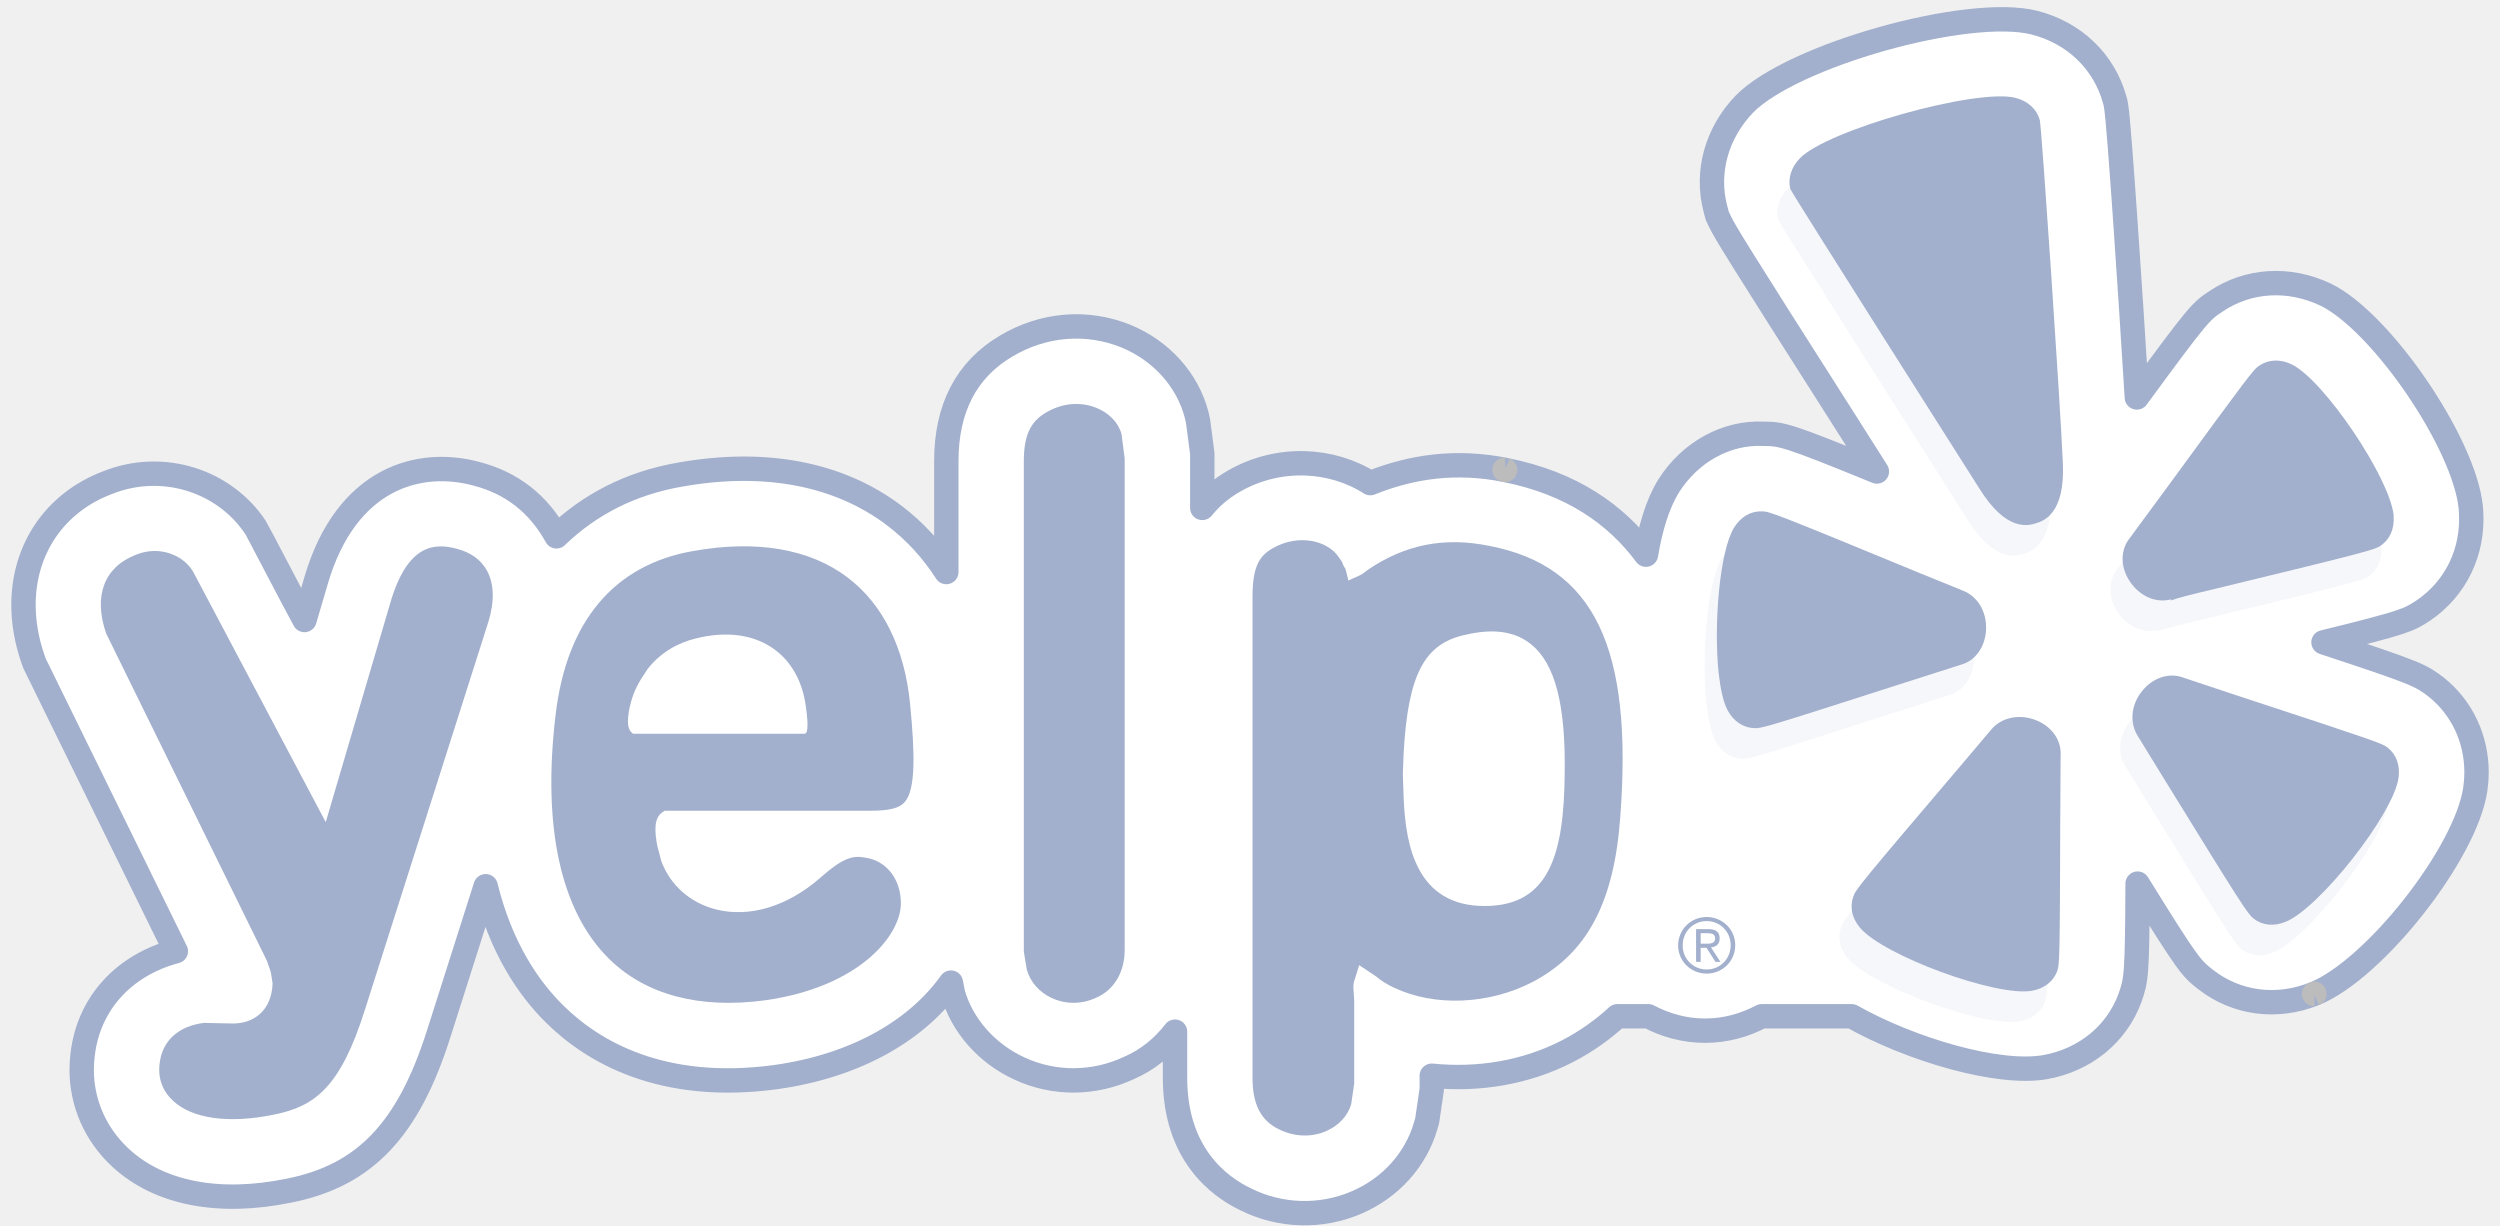
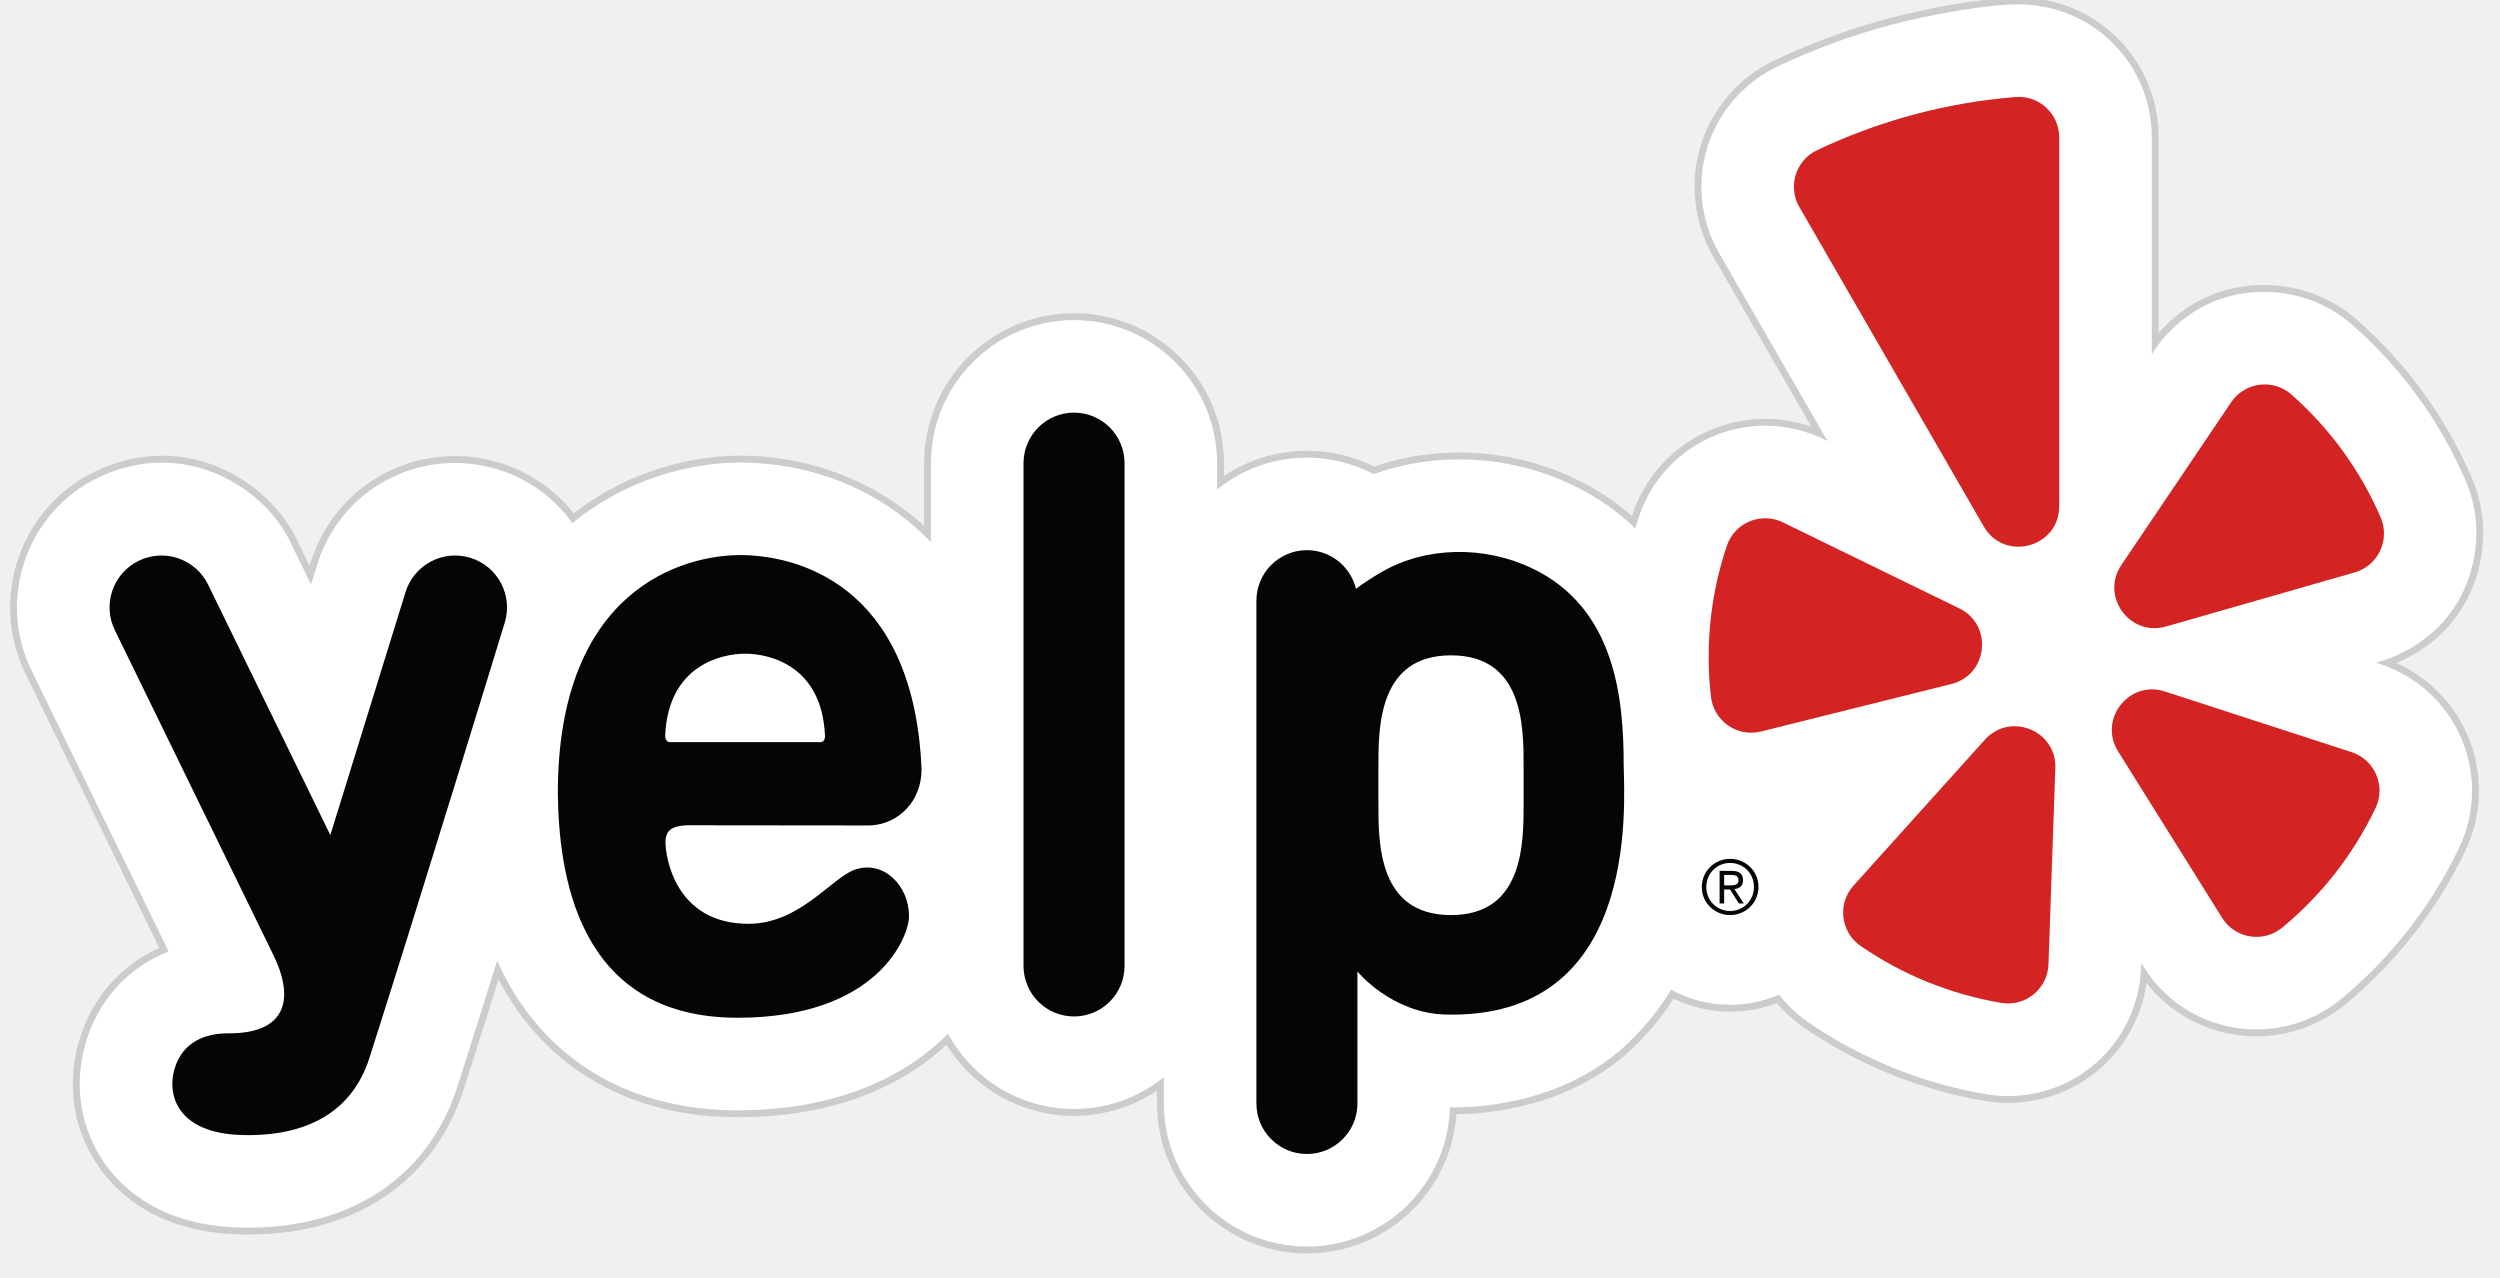
- <svg xmlns="http://www.w3.org/2000/svg" width="202px" height="99px" viewBox="0 0 202 99" version="1.1">
-   <defs />
-   <g id="Page-1" stroke="none" stroke-width="1" fill="none" fill-rule="evenodd">
-     <g id="Yelp_Logo" transform="translate(1, 0)">
-       <g id="g1338" transform="translate(100.0848, 49.85891) scale(-1, 1) rotate(-180) translate(-100.0848, -49.85891) translate(0.415968, 0.521165)">
-         <g id="g1340-Clipped" transform="translate(-0, 0)">
-           <g id="g1340" transform="translate(0, 0.048962)">
-             <g id="g1346" transform="translate(0.352312, 0.606782)" fill="#FFFFFF" fill-rule="nonzero">
-               <path d="M195.076,43.023 C193.807,43.982 193.598,44.129 185.97,46.641 C192.577,48.266 192.86,48.439 194.032,49.208 C196.684,51.006 198.1,53.988 197.894,57.217 L197.868,57.57 C197.33,62.754 190.652,72.534 186.156,74.729 C183.191,76.145 179.893,75.946 177.296,74.201 C176.073,73.392 175.91,73.281 170.889,66.427 C170.4,74.436 169.457,88.558 169.225,89.88 L169.176,90.183 L169.101,90.477 C168.243,93.579 165.809,95.908 162.586,96.717 C157.207,98.058 142.98,94.049 139.163,90.114 C136.922,87.775 136.061,84.627 136.834,81.675 L136.99,81.088 L137.255,80.543 C137.62,79.789 138.582,78.194 146.839,65.239 L149.883,60.444 C142.491,63.468 142.197,63.478 140.667,63.491 C137.754,63.618 134.834,62.059 133.076,59.305 L133.043,59.253 C132.136,57.792 131.575,55.805 131.226,53.723 C128.844,56.934 125.259,59.508 119.824,60.574 C115.971,61.347 112.357,60.881 108.951,59.504 C105.832,61.494 101.546,61.726 97.96,59.68 C96.854,59.051 96.026,58.3 95.376,57.501 L95.376,61.899 L95.034,64.512 L94.93,64.982 C94.209,67.817 92.069,70.208 89.204,71.382 L89.178,71.395 C86.033,72.664 82.507,72.361 79.515,70.57 C76.328,68.688 74.694,65.562 74.694,61.289 L74.694,52.321 C73.558,54.089 72.155,55.622 70.495,56.881 C66.019,60.274 60.016,61.419 53.146,60.186 C49.163,59.494 45.832,57.756 43.193,55.205 C43.15,55.286 43.108,55.387 43.066,55.469 C41.725,57.87 39.549,59.521 36.763,60.251 C32.111,61.527 26.206,59.945 23.769,51.626 C23.769,51.626 23.374,50.282 22.833,48.445 C21.766,50.402 19,55.749 18.885,55.909 C16.393,59.687 11.402,61.325 6.939,59.55 C2.626,57.925 0.13,54.131 0.13,49.672 C0.13,48.266 0.375,46.801 0.887,45.313 L1.015,44.951 C1.015,44.951 9.875,26.904 12.439,21.681 C8.319,20.595 5.383,17.522 4.906,13.307 C4.858,12.906 4.831,12.501 4.831,12.103 C4.831,9.421 5.944,6.861 7.986,4.982 C11.085,2.12 15.9,1.174 21.554,2.333 C27.697,3.54 31.23,7.242 33.706,15.095 L37.474,26.933 C38.701,21.949 40.932,18.693 43.049,16.605 C46.093,13.594 51.668,10.263 60.897,11.509 C67.755,12.468 72.501,15.538 75.065,19.146 L75.232,18.275 C75.963,15.701 77.949,13.415 80.618,12.198 C83.407,10.906 86.637,10.929 89.468,12.256 C90.946,12.899 92.199,13.914 93.174,15.183 L93.174,11.451 C93.174,5.282 96.743,2.659 98.87,1.641 C101.647,0.245 104.971,0.134 107.865,1.39 C110.598,2.574 112.628,4.828 113.424,7.565 L113.547,7.986 L113.919,10.531 C113.919,10.531 113.919,11.513 113.919,11.624 C117.629,11.245 121.501,11.849 124.91,13.617 C126.417,14.4 127.735,15.343 128.913,16.426 L131.418,16.426 C132.782,15.708 134.332,15.261 135.999,15.261 C137.672,15.261 139.219,15.708 140.579,16.426 L147.844,16.426 C152.656,13.718 159.689,11.666 163.454,12.312 C166.697,12.886 169.251,14.974 170.331,17.9 L170.386,18.047 C170.843,19.378 170.918,19.626 170.951,27.146 C175.074,20.484 175.29,20.308 176.448,19.394 C178.937,17.453 182.209,17.026 185.23,18.243 C190.081,20.19 197.493,29.612 198.237,34.783 C198.299,35.233 198.335,35.69 198.335,36.136 C198.335,38.844 197.167,41.353 195.076,43.023 Z M119.798,60.581 C119.808,60.574 119.814,60.574 119.824,60.574 C119.831,60.568 119.837,60.568 119.847,60.568 L119.798,60.581 Z M185.236,18.243 L185.23,18.243 C185.22,18.243 185.217,18.233 185.207,18.23 L185.236,18.243 Z" id="path1348" />
-             </g>
-             <g id="g1350" transform="translate(0.352312, 0.606782)" stroke-linecap="round" stroke-linejoin="round" stroke-width="1.97">
-               <path d="M195.076,43.023 C193.807,43.982 193.598,44.129 185.97,46.641 C192.577,48.266 192.86,48.439 194.032,49.208 C196.684,51.006 198.1,53.988 197.894,57.217 L197.868,57.57 C197.33,62.754 190.652,72.534 186.156,74.729 C183.191,76.145 179.893,75.946 177.296,74.201 C176.073,73.392 175.91,73.281 170.889,66.427 C170.4,74.436 169.457,88.558 169.225,89.88 L169.176,90.183 L169.101,90.477 C168.243,93.579 165.809,95.908 162.586,96.717 C157.207,98.058 142.98,94.049 139.163,90.114 C136.922,87.775 136.061,84.627 136.834,81.675 L136.99,81.088 L137.255,80.543 C137.62,79.789 138.582,78.194 146.839,65.239 L149.883,60.444 C142.491,63.468 142.197,63.478 140.667,63.491 C137.754,63.618 134.834,62.059 133.076,59.305 C132.136,57.792 131.575,55.805 131.226,53.723 C128.844,56.934 125.259,59.508 119.824,60.574 C115.971,61.347 112.357,60.881 108.951,59.504 C105.832,61.494 101.546,61.726 97.96,59.68 C96.854,59.051 96.026,58.3 95.376,57.501 L95.376,61.899 L95.034,64.512 L94.93,64.982 C94.209,67.817 92.069,70.208 89.204,71.382 C86.033,72.664 82.507,72.361 79.515,70.57 C76.328,68.688 74.694,65.562 74.694,61.289 L74.694,52.321 C73.558,54.089 72.155,55.622 70.495,56.881 C66.019,60.274 60.016,61.419 53.146,60.186 C49.163,59.494 45.832,57.756 43.193,55.205 C41.725,57.87 39.549,59.521 36.763,60.251 C32.111,61.527 26.206,59.945 23.769,51.626 C23.769,51.626 23.374,50.282 22.833,48.445 C21.766,50.402 19,55.749 18.885,55.909 C16.393,59.687 11.402,61.325 6.939,59.55 C2.626,57.925 0.13,54.131 0.13,49.672 C0.13,48.266 0.375,46.801 0.887,45.313 L1.015,44.951 C1.015,44.951 9.875,26.904 12.439,21.681 C8.319,20.595 5.383,17.522 4.906,13.307 C4.858,12.906 4.831,12.501 4.831,12.103 C4.831,9.421 5.944,6.861 7.986,4.982 C11.085,2.12 15.9,1.174 21.554,2.333 C27.697,3.54 31.23,7.242 33.706,15.095 L37.474,26.933 C38.701,21.949 40.932,18.693 43.049,16.605 C46.093,13.594 51.668,10.263 60.897,11.509 C67.755,12.468 72.501,15.538 75.065,19.146 L75.232,18.275 C75.963,15.701 77.949,13.415 80.618,12.198 C83.407,10.906 86.637,10.929 89.468,12.256 C90.946,12.899 92.199,13.914 93.174,15.183 L93.174,11.451 C93.174,5.282 96.743,2.659 98.87,1.641 C101.647,0.245 104.971,0.134 107.865,1.39 C110.598,2.574 112.628,4.828 113.424,7.565 L113.547,7.986 L113.919,10.531 C113.919,10.531 113.919,11.513 113.919,11.624 C117.629,11.245 121.501,11.849 124.91,13.617 C126.417,14.4 127.735,15.343 128.913,16.426 L131.418,16.426 C132.782,15.708 134.332,15.261 135.999,15.261 C137.672,15.261 139.219,15.708 140.579,16.426 L147.844,16.426 C152.656,13.718 159.689,11.666 163.454,12.312 C166.697,12.886 169.251,14.974 170.331,17.9 C170.843,19.378 170.918,19.626 170.951,27.146 C175.074,20.484 175.29,20.308 176.448,19.394 C178.937,17.453 182.209,17.026 185.23,18.243 C190.081,20.19 197.493,29.612 198.237,34.783 C198.299,35.233 198.335,35.69 198.335,36.136 C198.335,38.844 197.167,41.353 195.076,43.023 Z" id="path1352" stroke="#A2B0CD" />
-               <g id="g1354" transform="translate(119.7981, 17.55768)" stroke="#BDBCBC">
-                 <path d="M0,43.023 C0.013,43.017 0.016,43.017 0.026,43.017 C0.036,43.01 0.039,43.01 0.052,43.01 L0,43.023 Z" id="path1356" />
-                 <g id="g1358" transform="translate(64.82838, 0.071771)">
-                   <path d="M0.613,0.613 L0.604,0.613 C0.597,0.613 0.594,0.604 0.584,0.6 L0.613,0.613 Z" id="path1360" />
-                 </g>
-               </g>
-             </g>
-           </g>
-         </g>
+ <svg xmlns="http://www.w3.org/2000/svg" width="90px" height="46px" viewBox="43 59 248 98" version="1.1">
+   <defs id="defs6" />
+   <g transform="matrix(1.333333,0,0,-1.333333,0,213.3333)" id="g10">
+     <g transform="scale(0.1)" id="g12">
+       <g fillRule="nonzero" stroke="none" fillOpacity="1">
+         <path fill="#ffffff" d="m 2152.1,634.496 c 12.27,25.715 12.86,55.481 1.61,81.672 -11.25,26.199 -33.26,46.281 -60.37,55.094 l -3.22,1.047 c 0,0 45.25,9.554 65.46,53.781 11.85,25.941 12.66,55.598 1.31,81.785 -19.3,44.551 -47.58,83.449 -84.04,115.615 -18.07,15.94 -41.29,24.62 -65.37,24.72 -0.16,0 -0.33,0 -0.48,0 -58.28,0 -83.56,-46.48 -83.56,-46.48 v 161.4 c 0,54.58 -43.57,98.69 -98.87,99 -0.2,0 -0.39,0 -0.58,0 -23.47,0 -66.74,-7.81 -95.43,-15.5 -28.9,-7.74 -57.16,-18.15 -83.98,-30.94 -24.79,-11.83 -43.69,-33.67 -51.84,-59.92 -8.17,-26.3 -4.95,-55.05 8.81,-78.9 l 80.69,-139.765 c 0,0 -19.39,11.524 -46.44,11.524 -42.58,0 -80.28,-27.082 -93.82,-67.379 -1,-2.965 -1.95,-5.941 -2.86,-8.922 -12.87,12.391 -28.44,23.516 -47.4,32.524 -25.81,12.257 -54.7,18.738 -83.56,18.738 -22.03,0 -43.58,-3.738 -63.62,-10.942 -14.91,7.86 -31.86,12.239 -49.69,12.239 -25.28,0 -48.51,-8.867 -66.79,-23.633 v 19.492 c 0,58.711 -47.77,106.474 -106.48,106.474 -58.71,0 -106.47,-47.763 -106.47,-106.474 V 861.98 c -40.122,42.02 -93.606,59.27 -141.887,59.27 -36.2,0 -84.336,-11.781 -124.825,-45.094 -13.57,18.965 -32.839,32.942 -55.503,39.953 -10.329,3.196 -21.028,4.817 -31.805,4.817 -47.399,0 -88.66,-30.434 -102.676,-75.731 l -4.527,-14.625 -14.633,29.985 c -14.668,32.023 -52.141,60.629 -96.383,60.633 -15.211,0 -31.219,-3.379 -47.379,-11.165 -25.875,-12.46 -45.168,-34.484 -54.508,-61.636 -9.343,-27.157 -7.55,-56.321 5.043,-82.125 L 447.941,557.441 c -30.183,-11.793 -52.617,-36.07 -62,-68.992 -9.023,-31.668 -3.308,-64.629 15.688,-90.429 14.914,-20.258 44.305,-44.7 99.605,-46.032 2.008,-0.047 3.985,-0.078 5.957,-0.078 77.582,0.012 134.344,38.371 155.735,105.25 8.801,27.52 19,59.899 29.461,93.36 1.91,-4.258 3.918,-8.45 6.062,-12.52 33.598,-63.68 94.957,-98.762 172.774,-98.762 73.343,0 124.808,24.762 156.627,56.973 18.02,-33.32 53.27,-56 93.73,-56 25.28,0 48.51,8.859 66.79,23.629 v -19.488 c 0,-58.723 47.77,-106.481 106.48,-106.481 57.78,0 104.96,46.258 106.44,103.688 0.07,0 1.75,-0.09 4.72,-0.09 18.4,0 86.61,3.5 133.77,53.781 5.65,6.02 15.7,16.422 25.97,33.75 13.04,-7.18 28.03,-11.27 43.97,-11.27 12.91,0 25.18,2.692 36.31,7.52 6.13,-7.82 13.45,-14.77 21.81,-20.512 39.45,-27.097 85.17,-45.597 132.22,-53.5 5.43,-0.91 10.97,-1.367 16.45,-1.367 53.6,0 97.04,41.969 98.91,95.551 l 0.12,3.418 1.81,-2.899 c 18.2,-29.14 49.6,-46.543 83.99,-46.543 22.92,0 45.3,8.051 63,22.661 36.79,30.363 67.14,69.242 87.76,112.437" />
+         <path fill="#cccccc" d="m 2001.34,499.398 c -34.39,0 -65.79,17.403 -83.99,46.543 l -1.81,2.899 -0.12,-3.418 c -1.87,-53.582 -45.31,-95.551 -98.91,-95.551 -5.48,0 -11.02,0.457 -16.45,1.367 -47.05,7.903 -92.77,26.403 -132.22,53.5 -8.36,5.742 -15.68,12.692 -21.81,20.512 -11.13,-4.828 -23.4,-7.52 -36.31,-7.52 -15.94,0 -30.93,4.09 -43.97,11.27 -10.27,-17.328 -20.32,-27.73 -25.97,-33.75 -47.16,-50.281 -115.37,-53.781 -133.77,-53.781 -2.97,0 -4.65,0.09 -4.72,0.09 -1.48,-57.43 -48.66,-103.688 -106.44,-103.688 -58.71,0 -106.48,47.758 -106.48,106.481 v 19.488 c -18.28,-14.77 -41.51,-23.629 -66.79,-23.629 -40.46,0 -75.71,22.68 -93.73,56 C 996.031,464 944.566,439.238 871.223,439.238 c -77.817,0 -139.176,35.082 -172.774,98.762 -2.144,4.07 -4.152,8.262 -6.062,12.52 -10.461,-33.461 -20.66,-65.84 -29.461,-93.36 -21.391,-66.879 -78.153,-105.238 -155.735,-105.25 -1.972,0 -3.949,0.031 -5.957,0.078 -55.3,1.332 -84.691,25.774 -99.605,46.032 -18.996,25.8 -24.711,58.761 -15.688,90.429 9.383,32.922 31.817,57.199 62,68.992 L 346.027,766.262 c -12.593,25.804 -14.386,54.968 -5.043,82.125 9.34,27.152 28.633,49.176 54.508,61.636 16.16,7.786 32.168,11.165 47.379,11.165 44.242,-0.004 81.715,-28.61 96.383,-60.633 l 14.633,-29.985 4.527,14.625 c 14.016,45.297 55.277,75.731 102.676,75.731 10.777,0 21.476,-1.621 31.805,-4.817 22.664,-7.011 41.933,-20.988 55.503,-39.953 40.489,33.313 88.625,45.094 124.825,45.094 48.281,0 101.765,-17.25 141.887,-59.27 v 58.766 c 0,58.711 47.76,106.474 106.47,106.474 58.71,0 106.48,-47.763 106.48,-106.474 v -19.492 c 18.28,14.766 41.51,23.633 66.79,23.633 17.83,0 34.78,-4.379 49.69,-12.239 20.04,7.204 41.59,10.942 63.62,10.942 28.86,0 57.75,-6.481 83.56,-18.738 18.96,-9.008 34.53,-20.133 47.4,-32.524 0.91,2.981 1.86,5.957 2.86,8.922 13.54,40.297 51.24,67.379 93.82,67.379 27.05,0 46.44,-11.524 46.44,-11.524 l -80.69,139.765 c -13.76,23.85 -16.98,52.6 -8.81,78.9 8.15,26.25 27.05,48.09 51.84,59.92 26.82,12.79 55.08,23.2 83.98,30.94 28.69,7.69 71.96,15.5 95.43,15.5 0.19,0 0.38,0 0.58,0 55.3,-0.31 98.87,-44.42 98.87,-99 v -161.4 c 0,0 25.28,46.48 83.56,46.48 0.15,0 0.32,0 0.48,0 24.08,-0.1 47.3,-8.78 65.37,-24.72 36.46,-32.166 64.74,-71.064 84.04,-115.615 11.35,-26.187 10.54,-55.844 -1.31,-81.785 -20.21,-44.227 -65.46,-53.781 -65.46,-53.781 l 3.22,-1.047 c 27.11,-8.813 49.12,-28.895 60.37,-55.094 11.25,-26.191 10.66,-55.957 -1.61,-81.672 -20.62,-43.195 -50.97,-82.074 -87.76,-112.437 -17.7,-14.61 -40.08,-22.661 -63,-22.661 z m 104.06,272.645 c 15.79,6.582 40.81,21.348 54.79,51.937 12.59,27.547 13.08,58.86 1.36,85.911 -19.6,45.242 -48.32,84.742 -85.35,117.409 -18.87,16.65 -43.27,25.88 -68.7,25.99 h -0.5 c -40.73,0 -65.97,-21.29 -78.48,-35.86 v 145.7 c 0,27.8 -10.72,53.88 -30.18,73.43 -19.51,19.61 -45.7,30.49 -73.75,30.65 h -0.6 c -23.94,0 -67.99,-7.97 -96.74,-15.67 -29.2,-7.83 -57.75,-18.35 -84.86,-31.27 -26.06,-12.43 -45.93,-35.39 -54.5,-63 -8.58,-27.64 -5.21,-57.87 9.27,-82.93 l 72.98,-126.426 c -8.61,2.945 -20.5,5.789 -34.34,5.789 -44.76,0 -84.4,-28.465 -98.63,-70.836 -0.16,-0.469 -0.32,-0.941 -0.48,-1.418 -12.64,11.086 -27,20.485 -42.79,27.985 -26.49,12.582 -56.14,19.23 -85.74,19.23 -21.85,0 -43.11,-3.531 -63.24,-10.5 -15.43,7.727 -32.69,11.801 -50.07,11.801 -21.94,0 -43.5,-6.582 -61.71,-18.699 v 9.48 c 0,61.512 -50.05,111.554 -111.56,111.554 -61.51,0 -111.55,-50.042 -111.55,-111.554 v -46.68 c -36.296,33.348 -85.467,52.258 -136.807,52.258 -21.012,0 -74.321,-4.261 -123.91,-42.937 -14.075,17.836 -32.954,30.773 -54.918,37.57 -10.817,3.348 -22.024,5.047 -33.305,5.047 -49.637,0 -92.848,-31.871 -107.527,-79.309 l -0.739,-2.382 -9.011,18.468 c -13.973,30.516 -51.559,63.481 -100.942,63.485 -16.824,0 -33.508,-3.926 -49.582,-11.668 -26.973,-12.993 -47.254,-35.922 -57.105,-64.563 -9.786,-28.433 -7.911,-58.976 5.281,-86 l 99.558,-203.996 c -29.582,-13.23 -50.777,-37.961 -59.964,-70.199 -9.457,-33.192 -3.454,-67.75 16.48,-94.828 15.59,-21.18 46.215,-46.711 103.57,-48.102 2.047,-0.051 4.071,-0.07 6.082,-0.07 79.938,0 138.461,39.648 160.567,108.769 7.168,22.411 15.773,49.653 25.633,81.121 0.187,-0.371 0.379,-0.73 0.57,-1.089 34.516,-65.442 97.469,-101.481 177.262,-101.481 79.859,0 128.156,28.281 155.507,53.871 20.31,-32.793 56.07,-52.902 94.85,-52.902 21.94,0 43.5,6.582 61.71,18.703 v -9.48 c 0,-61.512 50.05,-111.563 111.56,-111.563 29.24,0 56.9,11.281 77.88,31.762 19.72,19.258 31.47,44.609 33.39,71.847 20.21,0.012 89.25,4.09 137.36,55.383 l 0.76,0.801 c 5.41,5.758 14.16,15.066 23.38,29.738 13.05,-6.34 27.51,-9.672 42.1,-9.672 11.99,0 23.67,2.184 34.75,6.473 6.01,-7.109 12.89,-13.34 20.5,-18.57 40.05,-27.512 86.47,-46.289 134.25,-54.321 5.71,-0.949 11.52,-1.441 17.29,-1.441 52.55,0 95.81,38.371 103,89.242 19.63,-25.051 49.47,-39.711 81.83,-39.711 24.1,0 47.62,8.461 66.23,23.821 37.36,30.828 68.18,70.308 89.11,114.168 12.9,27.035 13.52,58.328 1.7,85.859 -10.34,24.078 -29.32,43.242 -52.98,53.875" />
      </g>
-       <g id="g1362" transform="translate(147.4608, 52.44298) scale(-1, 1) rotate(-180) translate(-147.4608, -52.44298) translate(136.2025, 43.50259)" fill="#A2B0CD" fill-opacity="0.1" fill-rule="nonzero">
-         <path d="M1.938,16.311 C0.76,14.426 0.267,8.502 0.675,4.564 C0.816,3.266 1.047,2.182 1.396,1.54 C1.866,0.643 2.655,0.108 3.556,0.078 C4.127,0.049 4.489,0.144 15.346,3.644 C15.346,3.644 20.171,5.177 20.197,5.187 C21.391,5.497 22.206,6.6 22.285,8.012 C22.363,9.464 21.609,10.739 20.383,11.203 C20.383,11.203 16.977,12.592 16.977,12.592 C5.304,17.408 4.786,17.59 4.192,17.597 C3.295,17.639 2.496,17.179 1.938,16.311" id="path1364" />
+       <path fillRule="evenodd" stroke="none" fillOpacity="1" fill="#050505" d="m 1159.17,546.68 c 0,-20.758 -16.83,-37.59 -37.59,-37.59 -20.76,0 -37.58,16.832 -37.58,37.59 v 374.066 c 0,20.762 16.82,37.59 37.58,37.59 20.76,0 37.59,-16.828 37.59,-37.59 V 546.68" />
+       <g fillRule="nonzero" stroke="none" fillOpacity="1" fill="#050505">
+         <path d="m 817.418,718.516 c 2.512,51.925 41.84,60.464 59.527,60.464 17.782,0 57.258,-8.648 59.36,-61.347 0,-2.789 -1.492,-4.434 -3.141,-4.434 H 820.688 c -1.817,0 -3.454,1.832 -3.27,5.317 z m 16.348,-67.184 135.035,-0.141 c 0.933,0 1.863,0.071 2.793,0.137 18.734,1.418 36.496,16.961 36.566,41.856 0,0.046 0.01,0.093 0.01,0.14 -0.02,0.656 -0.09,1.262 -0.13,1.906 -6.7,137.254 -94.841,157.129 -134.817,157.129 -41.567,0 -135.7,-24.535 -135.7,-177.152 0.715,-57.391 13.008,-167.078 133.7,-167.078 104.254,0 127.593,60.211 127.593,75.57 0,22.656 -18.871,41.875 -40.183,34.645 -17.297,-5.867 -41.016,-40.313 -79.238,-40.313 -54.688,0 -61.77,50.004 -61.77,60.653 0,8.789 4.586,12.211 16.141,12.648" />
+         <path d="M 525.379,555.84 407.938,796.477 c -9.356,19.164 -1.403,42.285 17.765,51.636 19.164,9.36 42.285,1.403 51.637,-17.765 l 90.926,-186.317 55.957,180.797 c 6.304,20.371 27.918,31.781 48.304,25.473 20.371,-6.305 31.774,-27.934 25.469,-48.305 0,0 -62.891,-205.676 -100.687,-323.855 -12.504,-39.102 -45.274,-58.493 -94.387,-57.282 -48.578,1.172 -56.113,29.821 -50.731,48.711 5.922,20.77 23.262,27.051 40.235,26.961 43.887,-0.23 49.476,26.36 32.953,59.309" />
+         <path d="m 1605.27,606.609 h 4.16 c 3.38,0 6.53,0.176 6.53,3.993 0,3.363 -2.87,3.765 -5.48,3.765 h -5.21 z m -3.39,10.793 h 8.9 c 5.79,0 8.53,-2.136 8.53,-6.98 0,-4.32 -2.78,-6.168 -6.41,-6.563 l 6.99,-10.711 h -3.66 l -6.62,10.438 h -4.34 v -10.438 h -3.39 z m 7.83,-29.843 c 9.84,0 17.72,7.722 17.72,17.972 0,10.043 -7.88,17.77 -17.72,17.77 -9.84,0 -17.72,-7.727 -17.72,-17.985 0,-10.035 7.88,-17.757 17.72,-17.757 z m 0,38.777 c 11.47,0 21.09,-8.992 21.09,-20.805 0,-12.019 -9.62,-21.019 -21.09,-21.019 -11.47,0 -21.07,9 -21.07,20.804 0,12.028 9.6,21.02 21.07,21.02" />
+         <path d="m 1456.07,667.563 c 0,-29.711 0,-83.051 -54.02,-83.051 -54.18,0 -54.02,53.34 -54.02,83.051 v 27.14 c 0,29.711 0,83.051 54.02,83.051 54.17,0 54.02,-53.34 54.02,-83.051 z m 74.45,28.542 c 0,49.329 -6.06,116.926 -68.35,146.516 -35.14,16.688 -78.42,16.395 -111.7,-2.84 -6.67,-3.859 -13.28,-8.129 -19.13,-12.496 -4,16.469 -18.8,28.715 -36.49,28.715 -20.76,0 -37.59,-16.828 -37.59,-37.59 V 444.352 c 0,-20.762 16.83,-37.59 37.59,-37.59 20.76,0 37.59,16.828 37.59,37.59 v 98.168 c 0,0 25.25,-30.961 65.45,-32.008 142.76,-3.723 133.41,151.551 132.63,185.593" />
      </g>
-       <g id="g1366" transform="translate(155.9199, 71.61058) scale(-1, 1) rotate(-180) translate(-155.9199, -71.61058) translate(147.3107, 60.3523)" fill="#A2B0CD" fill-opacity="0.1" fill-rule="nonzero">
-         <path d="M16.925,1.938 C17.117,2.486 17.137,2.861 17.166,14.266 C17.166,14.266 17.196,19.306 17.205,19.362 C17.277,20.588 16.481,21.717 15.17,22.223 C13.822,22.745 12.371,22.425 11.552,21.407 C11.552,21.407 9.177,18.589 9.167,18.585 C0.995,8.978 0.652,8.541 0.457,7.967 C0.333,7.634 0.284,7.281 0.323,6.923 C0.375,6.417 0.6,5.905 0.988,5.448 C2.881,3.187 11.973,-0.157 14.87,0.339 C15.878,0.522 16.615,1.096 16.925,1.938" id="path1368" />
-       </g>
-       <g id="g1370" transform="translate(181.2076, 67.30924) scale(-1, 1) rotate(-180) translate(-181.2076, -67.30924) translate(170.2805, 57.04434)" fill="#A2B0CD" fill-opacity="0.1" fill-rule="nonzero">
-         <path d="M12.387,0.613 C15.134,1.706 21.117,9.314 21.534,12.237 C21.678,13.258 21.362,14.132 20.657,14.697 C20.203,15.042 19.841,15.176 9.001,18.739 C9.001,18.739 4.234,20.311 4.182,20.337 C3.024,20.787 1.713,20.373 0.829,19.28 C-0.091,18.161 -0.235,16.69 0.506,15.571 L2.421,12.455 C8.864,1.99 9.35,1.253 9.813,0.887 C10.531,0.329 11.447,0.228 12.387,0.613" id="path1372" />
-       </g>
-       <g id="g1374" transform="translate(180.5307, 41.36909) scale(-1, 1) rotate(-180) translate(-180.5307, -41.36909) translate(169.2724, 31.43532)" fill="#A2B0CD" fill-opacity="0.1" fill-rule="nonzero">
-         <path d="M7.8,1.276 C20.132,4.257 20.605,4.414 21.094,4.734 C21.841,5.242 22.21,6.078 22.148,7.112 C22.148,7.148 22.151,7.177 22.148,7.213 C21.828,10.237 16.527,18.116 13.914,19.394 C12.984,19.835 12.057,19.805 11.294,19.296 C10.818,18.977 10.462,18.52 3.866,9.483 C3.866,9.483 0.881,5.419 0.845,5.383 C0.059,4.43 0.049,3.057 0.812,1.879 C1.605,0.662 2.956,0.068 4.189,0.411 C4.189,0.411 4.133,0.326 4.124,0.307 C4.727,0.538 5.823,0.806 7.8,1.276" id="path1376" />
-       </g>
-       <g id="g1378" transform="translate(154.902, 26.79651) scale(-1, 1) rotate(-180) translate(-154.902, -26.79651) translate(141.8528, 7.222733)" fill="#A2B0CD" fill-opacity="0.1" fill-rule="nonzero">
-         <path d="M22.836,6.525 C22.621,11.412 21.156,33.168 20.983,34.173 C20.732,35.093 20.017,35.742 18.99,35.999 C15.848,36.782 3.814,33.406 1.585,31.106 C0.874,30.362 0.607,29.439 0.819,28.623 C1.168,27.906 16.073,4.453 16.073,4.453 C18.279,0.878 20.076,1.435 20.663,1.618 C21.251,1.801 23.038,2.359 22.836,6.525" id="path1380" />
-       </g>
-       <g id="g1382" transform="translate(148.446, 49.97669) scale(-1, 1) rotate(-180) translate(-148.446, -49.97669) translate(137.1877, 41.03629)" fill="#A2B0CD" fill-rule="nonzero">
-         <path d="M1.938,16.311 C0.763,14.429 0.267,8.502 0.675,4.567 C0.819,3.269 1.054,2.186 1.396,1.54 C1.866,0.646 2.655,0.114 3.556,0.082 C4.133,0.052 4.492,0.15 15.349,3.641 C15.349,3.641 20.174,5.181 20.194,5.19 C21.397,5.497 22.206,6.603 22.285,8.015 C22.363,9.464 21.616,10.743 20.383,11.206 C20.383,11.206 16.98,12.592 16.974,12.592 C5.308,17.404 4.783,17.594 4.195,17.6 C3.295,17.636 2.496,17.183 1.938,16.311" id="path1384" />
-       </g>
-       <g id="g1386" transform="translate(156.9084, 69.13776) scale(-1, 1) rotate(-180) translate(-156.9084, -69.13776) translate(148.2991, 57.87948)" fill="#A2B0CD" fill-rule="nonzero">
-         <path d="M16.925,1.938 C17.114,2.486 17.137,2.861 17.169,14.266 C17.169,14.266 17.196,19.306 17.199,19.355 C17.277,20.592 16.478,21.717 15.17,22.219 C13.822,22.738 12.371,22.418 11.555,21.404 C11.555,21.404 9.174,18.579 9.167,18.579 C0.995,8.978 0.652,8.534 0.453,7.967 C0.333,7.634 0.284,7.275 0.323,6.919 C0.372,6.41 0.604,5.908 0.985,5.438 C2.881,3.187 11.969,-0.157 14.873,0.339 C15.881,0.522 16.615,1.09 16.925,1.938" id="path1388" />
-       </g>
-       <g id="g1390" transform="translate(182.2026, 64.83642) scale(-1, 1) rotate(-180) translate(-182.2026, -64.83642) translate(171.2755, 54.57151)" fill="#A2B0CD" fill-rule="nonzero">
-         <path d="M12.387,0.613 C15.127,1.706 21.104,9.311 21.525,12.237 C21.671,13.255 21.352,14.132 20.65,14.693 C20.19,15.039 19.841,15.173 8.991,18.735 C8.991,18.735 4.231,20.308 4.169,20.337 C3.018,20.784 1.703,20.37 0.819,19.28 C-0.101,18.161 -0.238,16.683 0.496,15.568 L2.411,12.449 C8.851,1.99 9.343,1.249 9.806,0.887 C10.524,0.323 11.438,0.232 12.387,0.613" id="path1392" />
-       </g>
-       <g id="g1394" transform="translate(181.5127, 38.9028) scale(-1, 1) rotate(-180) translate(-181.5127, -38.9028) translate(170.2544, 28.96902)" fill="#A2B0CD" fill-rule="nonzero">
-         <path d="M7.8,1.276 C20.132,4.264 20.608,4.42 21.094,4.74 C21.841,5.242 22.216,6.084 22.151,7.109 C22.151,7.141 22.158,7.177 22.151,7.213 C21.835,10.24 16.53,18.116 13.917,19.394 C12.99,19.838 12.064,19.809 11.294,19.293 C10.818,18.983 10.469,18.514 3.866,9.483 C3.866,9.483 0.884,5.422 0.848,5.383 C0.062,4.427 0.049,3.057 0.819,1.882 C1.615,0.665 2.959,0.072 4.192,0.414 C4.192,0.414 4.143,0.326 4.13,0.31 C4.737,0.538 5.823,0.806 7.8,1.276" id="path1396" />
-       </g>
-       <g id="g1398" transform="translate(154.7618, 25.02982) scale(-1, 1) rotate(-180) translate(-154.7618, -25.02982) translate(143.5035, 7.480155)" fill="#A2B0CD" fill-rule="nonzero">
-         <path d="M20.318,32.855 C20.07,33.768 19.355,34.42 18.331,34.678 C15.183,35.458 3.151,32.088 0.923,29.788 C0.206,29.041 -0.059,28.121 0.157,27.305 C0.509,26.584 15.414,3.132 15.414,3.132 C17.616,-0.44 19.414,0.114 20.004,0.3 C20.588,0.48 22.376,1.034 22.174,5.2 C21.962,10.087 20.49,31.847 20.318,32.855 Z" id="path1400" />
-       </g>
-       <g id="g1402" transform="translate(23.02706, 67.38417) scale(-1, 1) rotate(-180) translate(-23.02706, -67.38417) translate(7.13302, 43.87424)" fill="#A2B0CD" fill-rule="nonzero">
-         <path d="M13.933,0.819 C17.284,1.481 19.362,2.978 21.362,9.337 L31.321,40.629 C31.837,42.289 31.798,43.731 31.207,44.801 C30.728,45.662 29.928,46.246 28.8,46.546 C27.025,47.033 24.81,46.984 23.413,42.214 L18.187,24.464 C18.187,24.464 12.373,35.448 9.336,41.181 C8.264,43.205 7.538,44.575 7.536,44.576 C6.864,45.92 4.893,46.882 2.887,46.086 C0.271,45.091 -0.6,42.739 0.444,39.709 C0.444,39.709 13.392,13.359 13.421,13.287 C13.421,13.287 13.773,12.348 13.773,12.194 C13.773,12.194 13.891,11.48 13.891,11.454 C13.865,10.439 13.525,9.585 12.919,9.014 C12.322,8.453 11.493,8.159 10.524,8.198 C10.524,8.198 8.505,8.244 8.351,8.244 C6.277,7.989 4.972,6.799 4.763,4.959 C4.616,3.774 4.998,2.734 5.862,1.938 C7.415,0.499 10.358,0.091 13.933,0.819 Z" id="path1404" />
-       </g>
-       <g id="g1406" transform="translate(58.06576, 62.58538) scale(-1, 1) rotate(-180) translate(-58.06576, -62.58538) translate(43.1651, 43.7112)" fill="#A2B0CD" fill-rule="nonzero">
-         <path d="M20.849,22.174 L6.985,22.174 C6.609,22.448 6.427,22.908 6.707,24.291 C6.883,25.019 7.073,25.671 7.627,26.584 C7.807,26.858 7.993,27.139 8.172,27.42 C9.187,28.702 10.56,29.524 12.123,29.889 C16.997,31.08 20.396,28.604 20.947,24.379 C21.211,22.536 21.039,22.174 20.849,22.174 Z M29.37,24.588 C28.924,29.109 27.178,32.639 24.317,34.802 C21.27,37.115 16.957,37.852 11.852,36.939 C5.451,35.83 1.608,31.256 0.727,23.694 C-0.356,14.654 1.132,7.843 5.043,3.99 C7.993,1.077 12.354,-0.082 17.659,0.636 C25.224,1.7 28.627,5.853 28.627,8.479 C28.627,10.41 27.459,11.93 25.743,12.162 C24.761,12.358 23.932,12.162 22.099,10.521 C19.456,8.218 16.393,7.291 13.679,7.98 C11.61,8.505 9.996,9.93 9.265,11.885 C9.265,11.885 8.939,13.176 8.958,13.033 C8.736,14.198 8.635,15.352 9.353,15.822 L9.545,15.953 L26.164,15.953 C27.697,15.953 28.473,16.152 28.92,16.634 C29.834,17.649 29.762,20.546 29.37,24.588 Z" id="path1408" />
-       </g>
-       <g id="g1410" transform="translate(85.71199, 56.72788) scale(-1, 1) rotate(-180) translate(-85.71199, -56.72788) translate(81.07623, 32.22457)" fill="#A2B0CD" fill-rule="nonzero">
-         <path d="M2.424,47.887 C1.171,47.147 0.649,46.018 0.649,43.979 L0.649,4.355 C0.649,4.355 0.868,2.939 0.891,2.877 C1.171,1.889 1.902,1.047 2.916,0.587 C4.042,0.065 5.34,0.075 6.502,0.62 C7.947,1.246 8.798,2.691 8.798,4.482 L8.798,44.181 C8.798,44.181 8.547,46.1 8.547,46.135 C8.316,47.055 7.555,47.851 6.525,48.272 C5.21,48.807 3.726,48.664 2.424,47.887 Z" id="path1412" />
-       </g>
-       <g id="g1414" transform="translate(115.2783, 67.61416) scale(-1, 1) rotate(-180) translate(-115.2783, -67.61416) translate(100.0465, 43.11085)" fill="#A2B0CD" fill-rule="nonzero">
-         <path d="M18.912,18.912 C13.424,18.912 12.55,23.782 12.377,27.459 C12.367,27.469 12.305,29.612 12.305,29.612 C12.305,29.612 12.367,31.204 12.367,31.266 C12.723,37.627 14.038,40.136 17.395,40.834 C19.649,41.356 21.371,41.102 22.663,40.061 C24.604,38.498 25.459,35.19 25.381,29.671 C25.325,23.208 24.2,18.912 18.912,18.912 Z M9.474,46.077 C9.474,46.077 9.134,45.803 9.004,45.724 L8.733,45.587 L7.905,45.215 L7.67,46.145 L7.471,46.481 L7.402,46.69 C7.379,46.752 7.177,47.023 7.148,47.065 C6.28,48.416 3.921,49.036 1.794,47.822 C0.754,47.232 0.157,46.4 0.157,43.917 L0.157,5.027 C0.157,2.897 0.825,1.572 2.287,0.874 C3.52,0.254 4.906,0.206 6.097,0.718 C7.109,1.161 7.852,1.944 8.13,2.897 L8.374,4.564 L8.374,11.294 L8.303,12.377 L8.332,12.697 L8.374,12.85 L8.776,14.132 L9.992,13.323 C9.992,13.323 10.299,13.121 10.43,12.984 L10.795,12.743 C10.798,12.739 11.219,12.495 11.219,12.495 C11.226,12.495 11.611,12.305 11.611,12.305 C14.873,10.766 19.238,10.945 22.751,12.756 C27.175,15.065 29.361,19.163 29.866,26.043 C30.923,39.793 27.759,46.364 19.319,48.005 C15.643,48.755 12.498,48.125 9.474,46.077 Z" id="path1416" />
-       </g>
-       <g id="g1418" transform="translate(137.1258, 76.2007) scale(-1, 1) rotate(-180) translate(-137.1258, -76.2007) translate(134.4768, 73.5517)" fill="#A2B0CD" fill-rule="nonzero">
-         <path d="M1.938,2.6 L2.391,2.6 C2.76,2.6 3.106,2.62 3.106,3.034 C3.106,3.406 2.789,3.445 2.505,3.445 L1.938,3.445 L1.938,2.6 Z M1.566,3.778 L2.538,3.778 C3.174,3.778 3.471,3.546 3.471,3.018 C3.471,2.541 3.168,2.342 2.77,2.3 L3.536,1.129 L3.135,1.129 L2.411,2.267 L1.938,2.267 L1.938,1.129 L1.566,1.129 L1.566,3.778 Z M2.424,0.515 C3.497,0.515 4.362,1.36 4.362,2.479 C4.362,3.579 3.497,4.427 2.424,4.427 C1.347,4.427 0.483,3.579 0.483,2.457 C0.483,1.36 1.347,0.515 2.424,0.515 Z M4.73,2.479 C4.73,1.165 3.677,0.183 2.424,0.183 C1.168,0.183 0.117,1.165 0.117,2.457 C0.117,3.771 1.168,4.756 2.424,4.756 C3.677,4.756 4.73,3.771 4.73,2.479 Z" id="path1420" />
+       <g fillRule="evenodd" stroke="none" fillOpacity="1" fill="#d32323">
+         <path d="m 1648.99,876.68 131.26,-64.012 c 25.25,-12.313 21.34,-49.445 -5.91,-56.238 l -141.69,-35.332 c -17.68,-4.407 -35.13,7.789 -37.21,25.882 -4.46,38.704 -0.06,76.93 11.84,112.317 5.77,17.187 25.41,25.332 41.71,17.383" />
+         <path d="m 1701.54,606.473 97.7,108.511 c 18.79,20.879 53.41,6.895 52.43,-21.179 l -5.1,-145.985 c -0.63,-18.191 -17.15,-31.66 -35.1,-28.64 -37.75,6.34 -73.46,20.929 -104.63,42.34 -14.98,10.289 -17.46,31.441 -5.3,44.953" />
+         <path d="m 1933.18,750.875 138.87,-45.129 c 17.28,-5.617 25.71,-25.176 17.88,-41.578 -16.29,-34.125 -39.92,-64.617 -69.44,-88.977 -14.04,-11.589 -35.07,-8.191 -44.72,7.25 l -77.41,123.875 c -14.88,23.825 8.1,53.243 34.82,44.559" />
+         <path d="m 2074.4,839.465 -140.38,-40.25 c -27,-7.742 -48.94,22.461 -33.23,45.75 l 81.67,121.066 c 10.14,15.032 31.21,17.797 44.81,5.805 27.99,-24.699 50.92,-55.602 66.41,-91.352 7.24,-16.711 -1.77,-36 -19.28,-41.019" />
+         <path d="m 1746.39,1180.09 c -25.26,-6.77 -49.36,-15.71 -72.15,-26.58 -15.82,-7.55 -21.79,-27.02 -13.03,-42.19 l 137.2,-237.64 c 15.39,-26.66 56.14,-15.742 56.14,15.043 v 274.397 c 0,17.52 -14.91,31.4 -32.38,30.03 -25.17,-1.99 -50.51,-6.29 -75.78,-13.06" />
      </g>
    </g>
  </g>
</svg>
